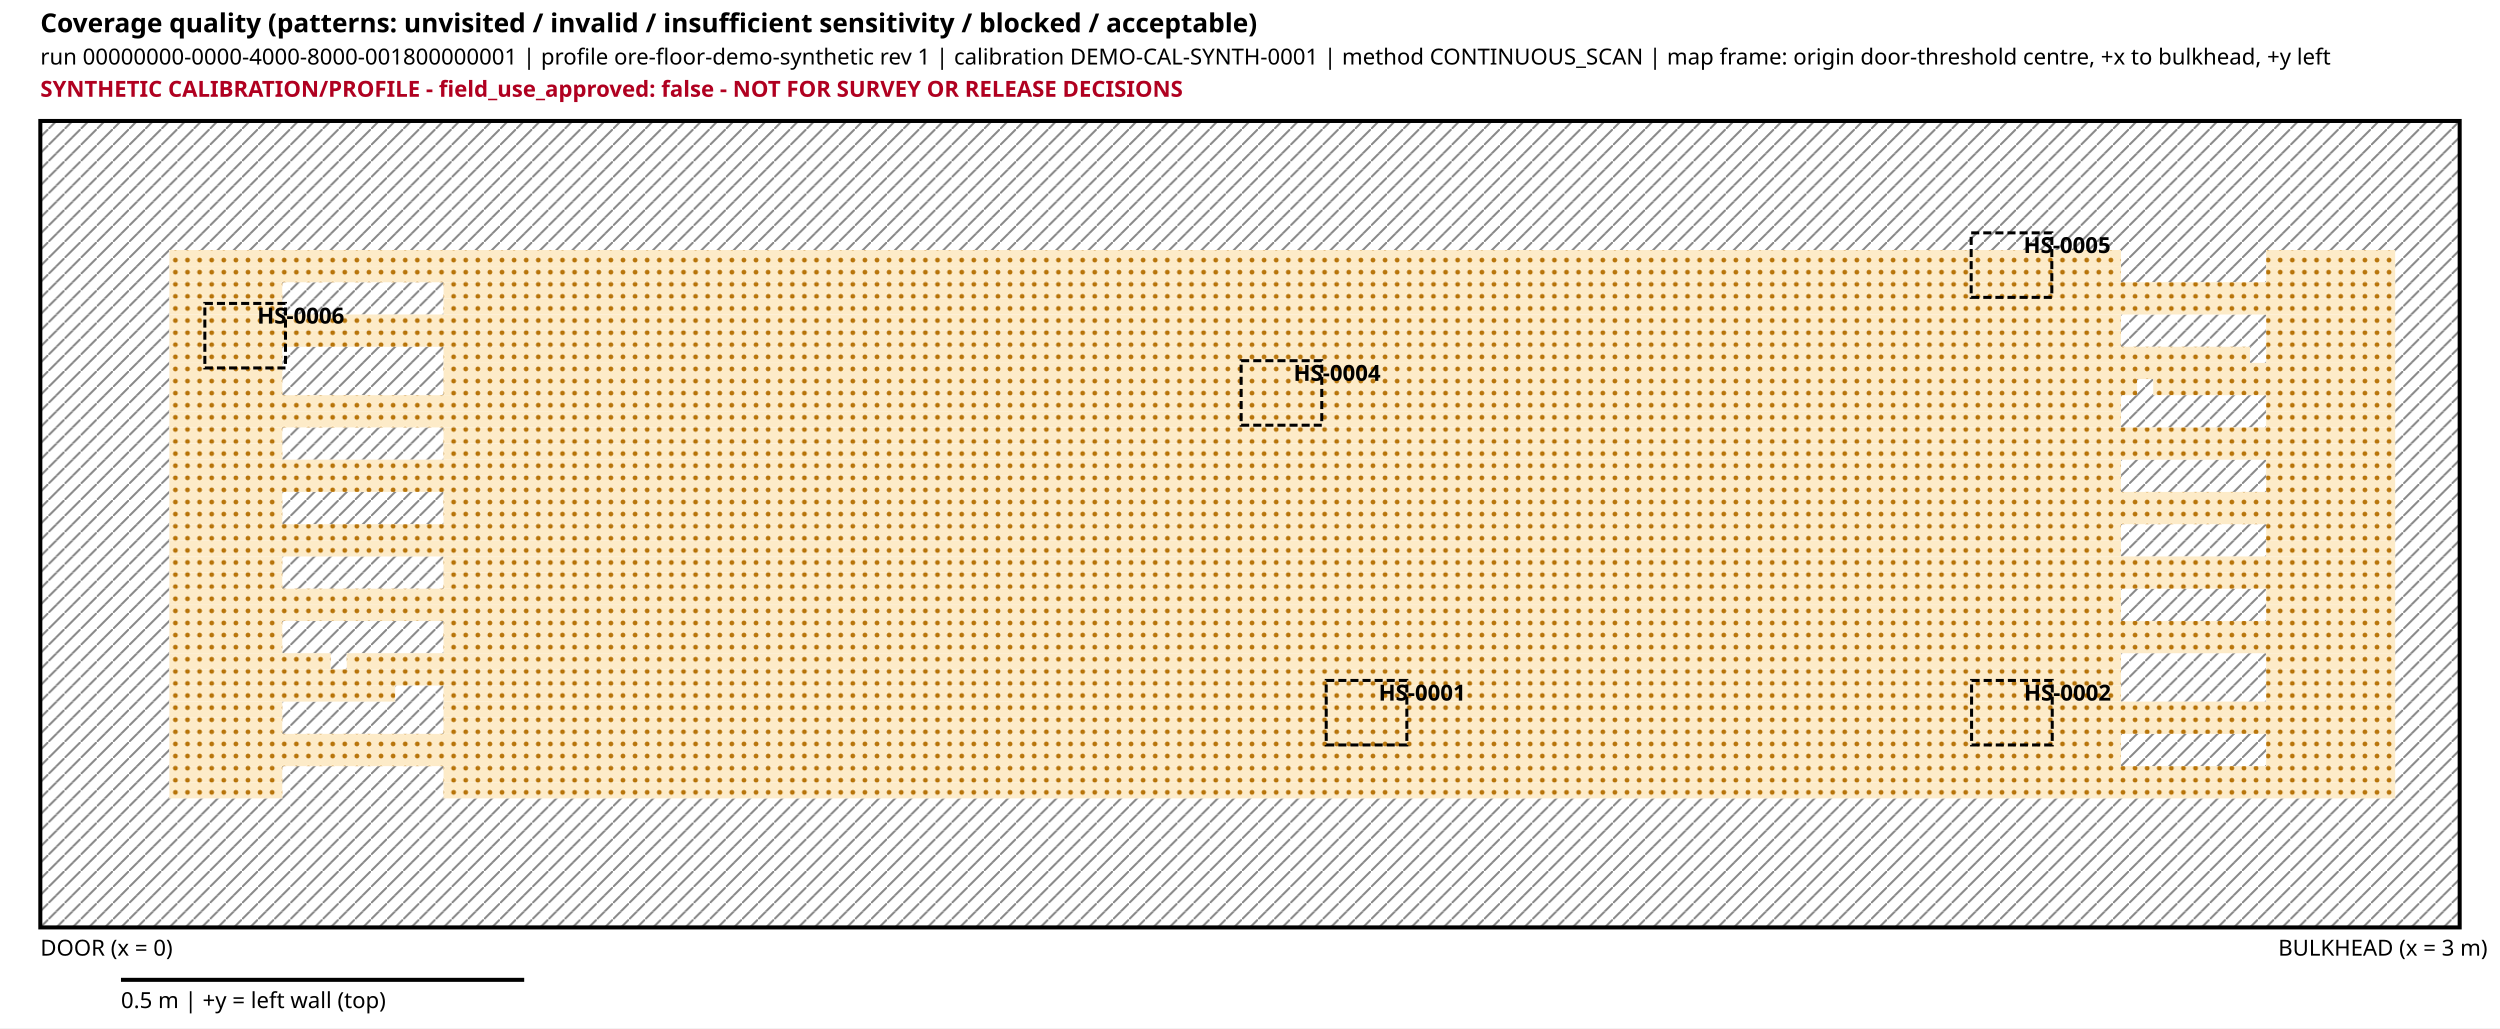
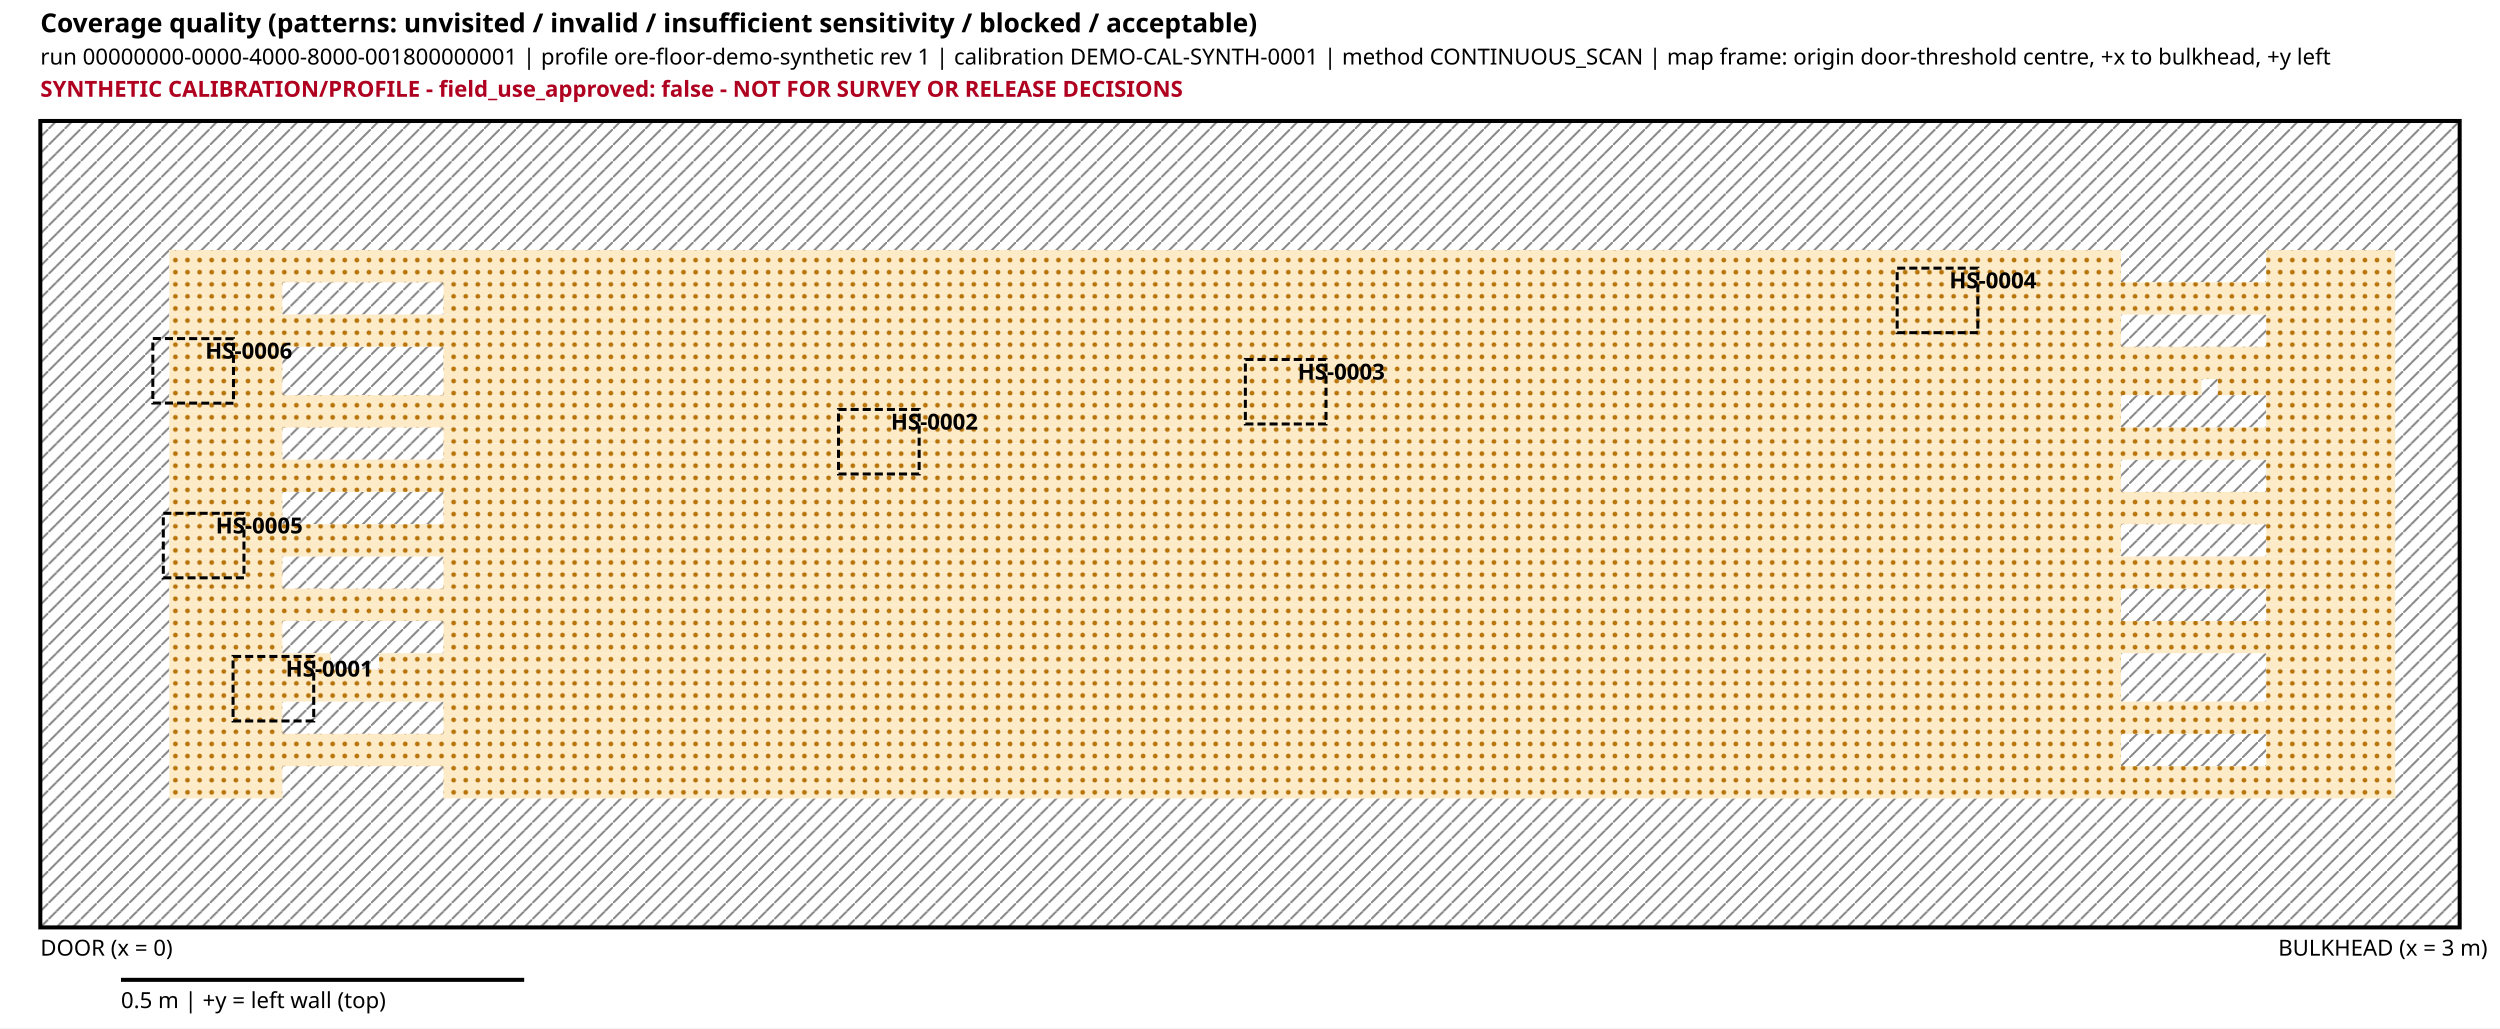
<svg xmlns="http://www.w3.org/2000/svg" width="1240" height="510" viewBox="0 0 1240 510" font-family="sans-serif" font-size="11">
  <defs>
    <pattern id="p-UNVISITED" width="8" height="8" patternUnits="userSpaceOnUse">
      <rect width="8" height="8" fill="#fff" />
      <path d="M0 8L8 0" stroke="#888" stroke-width="1" />
    </pattern>
    <pattern id="p-INVALID_DATA" width="8" height="8" patternUnits="userSpaceOnUse">
      <rect width="8" height="8" fill="#f6d5d5" />
      <path d="M0 0L8 8M0 8L8 0" stroke="#c83c3c" stroke-width="1" />
    </pattern>
    <pattern id="p-INSUFFICIENT_SENSITIVITY" width="6" height="6" patternUnits="userSpaceOnUse">
      <rect width="6" height="6" fill="#fdebc8" />
      <circle cx="3" cy="3" r="1.2" fill="#b9770e" />
    </pattern>
    <pattern id="p-BLOCKED" width="8" height="8" patternUnits="userSpaceOnUse">
      <rect width="8" height="8" fill="#e4dcf0" />
      <path d="M0 4H8" stroke="#785aa0" stroke-width="2" />
    </pattern>
    <pattern id="p-EXCLUDED" width="8" height="8" patternUnits="userSpaceOnUse">
      <rect width="8" height="8" fill="#5a5a5a" />
    </pattern>
    <pattern id="p-ACCEPTABLE" width="8" height="8" patternUnits="userSpaceOnUse">
      <rect width="8" height="8" fill="#2e8b57" />
    </pattern>
  </defs>
  <rect width="1240" height="510" fill="#fff" />
  <text x="20" y="16" font-size="13" font-weight="bold">Coverage quality (patterns: unvisited / invalid / insufficient sensitivity / blocked / acceptable)</text>
  <text x="20" y="32">run 00000000-0000-4000-8000-001800000001 | profile ore-floor-demo-synthetic rev 1 | calibration DEMO-CAL-SYNTH-0001 | method CONTINUOUS_SCAN | map frame: origin door-threshold centre, +x to bulkhead, +y left</text>
  <text x="20" y="48" fill="#b00020" font-weight="bold">SYNTHETIC CALIBRATION/PROFILE - field_use_approved: false - NOT FOR SURVEY OR RELEASE DECISIONS</text>
  <rect x="20.0" y="452.0" width="1200.0" height="8.0" fill="url(#p-UNVISITED)" />
  <rect x="20.0" y="444.0" width="1200.0" height="8.0" fill="url(#p-UNVISITED)" />
  <rect x="20.0" y="436.0" width="1200.0" height="8.0" fill="url(#p-UNVISITED)" />
  <rect x="20.0" y="428.0" width="1200.0" height="8.0" fill="url(#p-UNVISITED)" />
  <rect x="20.0" y="420.0" width="1200.0" height="8.0" fill="url(#p-UNVISITED)" />
  <rect x="20.0" y="412.0" width="1200.0" height="8.0" fill="url(#p-UNVISITED)" />
  <rect x="20.0" y="404.0" width="1200.0" height="8.0" fill="url(#p-UNVISITED)" />
  <rect x="20.0" y="396.0" width="1200.0" height="8.0" fill="url(#p-UNVISITED)" />
  <rect x="20.0" y="388.0" width="64.0" height="8.0" fill="url(#p-UNVISITED)" />
  <rect x="140.0" y="388.0" width="80.0" height="8.0" fill="url(#p-UNVISITED)" />
  <rect x="1188.0" y="388.0" width="32.0" height="8.0" fill="url(#p-UNVISITED)" />
  <rect x="20.0" y="380.0" width="64.0" height="8.0" fill="url(#p-UNVISITED)" />
  <rect x="140.0" y="380.0" width="80.0" height="8.0" fill="url(#p-UNVISITED)" />
  <rect x="1188.0" y="380.0" width="32.0" height="8.0" fill="url(#p-UNVISITED)" />
  <rect x="20.0" y="372.0" width="64.0" height="8.0" fill="url(#p-UNVISITED)" />
  <rect x="1052.0" y="372.0" width="72.0" height="8.0" fill="url(#p-UNVISITED)" />
  <rect x="1188.0" y="372.0" width="32.0" height="8.0" fill="url(#p-UNVISITED)" />
  <rect x="20.0" y="364.0" width="64.0" height="8.0" fill="url(#p-UNVISITED)" />
  <rect x="1052.0" y="364.0" width="72.0" height="8.0" fill="url(#p-UNVISITED)" />
  <rect x="1188.0" y="364.0" width="32.0" height="8.0" fill="url(#p-UNVISITED)" />
  <rect x="20.0" y="356.0" width="64.0" height="8.0" fill="url(#p-UNVISITED)" />
  <rect x="140.0" y="356.0" width="80.0" height="8.0" fill="url(#p-UNVISITED)" />
  <rect x="1188.0" y="356.0" width="32.0" height="8.0" fill="url(#p-UNVISITED)" />
  <rect x="20.0" y="348.0" width="64.0" height="8.0" fill="url(#p-UNVISITED)" />
  <rect x="140.0" y="348.0" width="80.0" height="8.0" fill="url(#p-UNVISITED)" />
  <rect x="1188.0" y="348.0" width="32.0" height="8.0" fill="url(#p-UNVISITED)" />
  <rect x="20.0" y="340.0" width="64.0" height="8.0" fill="url(#p-UNVISITED)" />
-   <rect x="196.0" y="340.0" width="24.0" height="8.0" fill="url(#p-UNVISITED)" />
  <rect x="1052.0" y="340.0" width="72.0" height="8.0" fill="url(#p-UNVISITED)" />
  <rect x="1188.0" y="340.0" width="32.0" height="8.0" fill="url(#p-UNVISITED)" />
  <rect x="20.0" y="332.0" width="64.0" height="8.0" fill="url(#p-UNVISITED)" />
  <rect x="1052.0" y="332.0" width="72.0" height="8.0" fill="url(#p-UNVISITED)" />
  <rect x="1188.0" y="332.0" width="32.0" height="8.0" fill="url(#p-UNVISITED)" />
  <rect x="20.0" y="324.0" width="64.0" height="8.0" fill="url(#p-UNVISITED)" />
-   <rect x="164.0" y="324.0" width="8.0" height="8.0" fill="url(#p-UNVISITED)" />
+   <rect x="164.0" y="324.0" width="24.0" height="8.0" fill="url(#p-UNVISITED)" />
  <rect x="1052.0" y="324.0" width="72.0" height="8.0" fill="url(#p-UNVISITED)" />
  <rect x="1188.0" y="324.0" width="32.0" height="8.0" fill="url(#p-UNVISITED)" />
  <rect x="20.0" y="316.0" width="64.0" height="8.0" fill="url(#p-UNVISITED)" />
  <rect x="140.0" y="316.0" width="80.0" height="8.0" fill="url(#p-UNVISITED)" />
  <rect x="1188.0" y="316.0" width="32.0" height="8.0" fill="url(#p-UNVISITED)" />
  <rect x="20.0" y="308.0" width="64.0" height="8.0" fill="url(#p-UNVISITED)" />
  <rect x="140.0" y="308.0" width="80.0" height="8.0" fill="url(#p-UNVISITED)" />
  <rect x="1188.0" y="308.0" width="32.0" height="8.0" fill="url(#p-UNVISITED)" />
  <rect x="20.0" y="300.0" width="64.0" height="8.0" fill="url(#p-UNVISITED)" />
  <rect x="1052.0" y="300.0" width="72.0" height="8.0" fill="url(#p-UNVISITED)" />
  <rect x="1188.0" y="300.0" width="32.0" height="8.0" fill="url(#p-UNVISITED)" />
  <rect x="20.0" y="292.0" width="64.0" height="8.0" fill="url(#p-UNVISITED)" />
  <rect x="1052.0" y="292.0" width="72.0" height="8.0" fill="url(#p-UNVISITED)" />
  <rect x="1188.0" y="292.0" width="32.0" height="8.0" fill="url(#p-UNVISITED)" />
  <rect x="20.0" y="284.0" width="64.0" height="8.0" fill="url(#p-UNVISITED)" />
  <rect x="140.0" y="284.0" width="80.0" height="8.0" fill="url(#p-UNVISITED)" />
  <rect x="1188.0" y="284.0" width="32.0" height="8.0" fill="url(#p-UNVISITED)" />
  <rect x="20.0" y="276.0" width="64.0" height="8.0" fill="url(#p-UNVISITED)" />
  <rect x="140.0" y="276.0" width="80.0" height="8.0" fill="url(#p-UNVISITED)" />
  <rect x="1188.0" y="276.0" width="32.0" height="8.0" fill="url(#p-UNVISITED)" />
  <rect x="20.0" y="268.0" width="64.0" height="8.0" fill="url(#p-UNVISITED)" />
  <rect x="1052.0" y="268.0" width="72.0" height="8.0" fill="url(#p-UNVISITED)" />
  <rect x="1188.0" y="268.0" width="32.0" height="8.0" fill="url(#p-UNVISITED)" />
  <rect x="20.0" y="260.0" width="64.0" height="8.0" fill="url(#p-UNVISITED)" />
  <rect x="1052.0" y="260.0" width="72.0" height="8.0" fill="url(#p-UNVISITED)" />
  <rect x="1188.0" y="260.0" width="32.0" height="8.0" fill="url(#p-UNVISITED)" />
  <rect x="20.0" y="252.0" width="64.0" height="8.0" fill="url(#p-UNVISITED)" />
  <rect x="140.0" y="252.0" width="80.0" height="8.0" fill="url(#p-UNVISITED)" />
  <rect x="1188.0" y="252.0" width="32.0" height="8.0" fill="url(#p-UNVISITED)" />
  <rect x="20.0" y="244.0" width="64.0" height="8.0" fill="url(#p-UNVISITED)" />
  <rect x="140.0" y="244.0" width="80.0" height="8.0" fill="url(#p-UNVISITED)" />
  <rect x="1188.0" y="244.0" width="32.0" height="8.0" fill="url(#p-UNVISITED)" />
  <rect x="20.0" y="236.0" width="64.0" height="8.0" fill="url(#p-UNVISITED)" />
  <rect x="1052.0" y="236.0" width="72.0" height="8.0" fill="url(#p-UNVISITED)" />
  <rect x="1188.0" y="236.0" width="32.0" height="8.0" fill="url(#p-UNVISITED)" />
  <rect x="20.0" y="228.0" width="64.0" height="8.0" fill="url(#p-UNVISITED)" />
  <rect x="1052.0" y="228.0" width="72.0" height="8.0" fill="url(#p-UNVISITED)" />
  <rect x="1188.0" y="228.0" width="32.0" height="8.0" fill="url(#p-UNVISITED)" />
  <rect x="20.0" y="220.0" width="64.0" height="8.0" fill="url(#p-UNVISITED)" />
  <rect x="140.0" y="220.0" width="80.0" height="8.0" fill="url(#p-UNVISITED)" />
  <rect x="1188.0" y="220.0" width="32.0" height="8.0" fill="url(#p-UNVISITED)" />
  <rect x="20.0" y="212.0" width="64.0" height="8.0" fill="url(#p-UNVISITED)" />
  <rect x="140.0" y="212.0" width="80.0" height="8.0" fill="url(#p-UNVISITED)" />
  <rect x="1188.0" y="212.0" width="32.0" height="8.0" fill="url(#p-UNVISITED)" />
  <rect x="20.0" y="204.0" width="64.0" height="8.0" fill="url(#p-UNVISITED)" />
  <rect x="1052.0" y="204.0" width="72.0" height="8.0" fill="url(#p-UNVISITED)" />
  <rect x="1188.0" y="204.0" width="32.0" height="8.0" fill="url(#p-UNVISITED)" />
  <rect x="20.0" y="196.0" width="64.0" height="8.0" fill="url(#p-UNVISITED)" />
  <rect x="1052.0" y="196.0" width="72.0" height="8.0" fill="url(#p-UNVISITED)" />
  <rect x="1188.0" y="196.0" width="32.0" height="8.0" fill="url(#p-UNVISITED)" />
  <rect x="20.0" y="188.0" width="64.0" height="8.0" fill="url(#p-UNVISITED)" />
  <rect x="140.0" y="188.0" width="80.0" height="8.0" fill="url(#p-UNVISITED)" />
-   <rect x="1060.0" y="188.0" width="8.0" height="8.0" fill="url(#p-UNVISITED)" />
+   <rect x="1092.0" y="188.0" width="8.0" height="8.0" fill="url(#p-UNVISITED)" />
  <rect x="1188.0" y="188.0" width="32.0" height="8.0" fill="url(#p-UNVISITED)" />
  <rect x="20.0" y="180.0" width="64.0" height="8.0" fill="url(#p-UNVISITED)" />
  <rect x="140.0" y="180.0" width="80.0" height="8.0" fill="url(#p-UNVISITED)" />
  <rect x="1188.0" y="180.0" width="32.0" height="8.0" fill="url(#p-UNVISITED)" />
  <rect x="20.0" y="172.0" width="64.0" height="8.0" fill="url(#p-UNVISITED)" />
  <rect x="140.0" y="172.0" width="80.0" height="8.0" fill="url(#p-UNVISITED)" />
-   <rect x="1116.0" y="172.0" width="8.0" height="8.0" fill="url(#p-UNVISITED)" />
  <rect x="1188.0" y="172.0" width="32.0" height="8.0" fill="url(#p-UNVISITED)" />
  <rect x="20.0" y="164.0" width="64.0" height="8.0" fill="url(#p-UNVISITED)" />
  <rect x="1052.0" y="164.0" width="72.0" height="8.0" fill="url(#p-UNVISITED)" />
  <rect x="1188.0" y="164.0" width="32.0" height="8.0" fill="url(#p-UNVISITED)" />
  <rect x="20.0" y="156.0" width="64.0" height="8.0" fill="url(#p-UNVISITED)" />
  <rect x="1052.0" y="156.0" width="72.0" height="8.0" fill="url(#p-UNVISITED)" />
  <rect x="1188.0" y="156.0" width="32.0" height="8.0" fill="url(#p-UNVISITED)" />
  <rect x="20.0" y="148.0" width="64.0" height="8.0" fill="url(#p-UNVISITED)" />
  <rect x="140.0" y="148.0" width="80.0" height="8.0" fill="url(#p-UNVISITED)" />
  <rect x="1188.0" y="148.0" width="32.0" height="8.0" fill="url(#p-UNVISITED)" />
  <rect x="20.0" y="140.0" width="64.0" height="8.0" fill="url(#p-UNVISITED)" />
  <rect x="140.0" y="140.0" width="80.0" height="8.0" fill="url(#p-UNVISITED)" />
  <rect x="1188.0" y="140.0" width="32.0" height="8.0" fill="url(#p-UNVISITED)" />
  <rect x="20.0" y="132.0" width="64.0" height="8.0" fill="url(#p-UNVISITED)" />
  <rect x="1052.0" y="132.0" width="72.0" height="8.0" fill="url(#p-UNVISITED)" />
  <rect x="1188.0" y="132.0" width="32.0" height="8.0" fill="url(#p-UNVISITED)" />
  <rect x="20.0" y="124.0" width="64.0" height="8.0" fill="url(#p-UNVISITED)" />
  <rect x="1052.0" y="124.0" width="72.0" height="8.0" fill="url(#p-UNVISITED)" />
  <rect x="1188.0" y="124.0" width="32.0" height="8.0" fill="url(#p-UNVISITED)" />
  <rect x="20.0" y="116.0" width="1200.0" height="8.0" fill="url(#p-UNVISITED)" />
  <rect x="20.0" y="108.0" width="1200.0" height="8.0" fill="url(#p-UNVISITED)" />
  <rect x="20.0" y="100.0" width="1200.0" height="8.0" fill="url(#p-UNVISITED)" />
  <rect x="20.0" y="92.0" width="1200.0" height="8.0" fill="url(#p-UNVISITED)" />
  <rect x="20.0" y="84.0" width="1200.0" height="8.0" fill="url(#p-UNVISITED)" />
  <rect x="20.0" y="76.0" width="1200.0" height="8.0" fill="url(#p-UNVISITED)" />
  <rect x="20.0" y="68.0" width="1200.0" height="8.0" fill="url(#p-UNVISITED)" />
  <rect x="20.0" y="60.0" width="1200.0" height="8.0" fill="url(#p-UNVISITED)" />
  <rect x="84.0" y="388.0" width="56.0" height="8.0" fill="url(#p-INSUFFICIENT_SENSITIVITY)" />
  <rect x="220.0" y="388.0" width="968.0" height="8.0" fill="url(#p-INSUFFICIENT_SENSITIVITY)" />
  <rect x="84.0" y="380.0" width="56.0" height="8.0" fill="url(#p-INSUFFICIENT_SENSITIVITY)" />
  <rect x="220.0" y="380.0" width="968.0" height="8.0" fill="url(#p-INSUFFICIENT_SENSITIVITY)" />
  <rect x="84.0" y="372.0" width="968.0" height="8.0" fill="url(#p-INSUFFICIENT_SENSITIVITY)" />
  <rect x="1124.0" y="372.0" width="64.0" height="8.0" fill="url(#p-INSUFFICIENT_SENSITIVITY)" />
  <rect x="84.0" y="364.0" width="968.0" height="8.0" fill="url(#p-INSUFFICIENT_SENSITIVITY)" />
  <rect x="1124.0" y="364.0" width="64.0" height="8.0" fill="url(#p-INSUFFICIENT_SENSITIVITY)" />
  <rect x="84.0" y="356.0" width="56.0" height="8.0" fill="url(#p-INSUFFICIENT_SENSITIVITY)" />
  <rect x="220.0" y="356.0" width="968.0" height="8.0" fill="url(#p-INSUFFICIENT_SENSITIVITY)" />
  <rect x="84.0" y="348.0" width="56.0" height="8.0" fill="url(#p-INSUFFICIENT_SENSITIVITY)" />
  <rect x="220.0" y="348.0" width="968.0" height="8.0" fill="url(#p-INSUFFICIENT_SENSITIVITY)" />
-   <rect x="84.0" y="340.0" width="112.0" height="8.0" fill="url(#p-INSUFFICIENT_SENSITIVITY)" />
-   <rect x="220.0" y="340.0" width="832.0" height="8.0" fill="url(#p-INSUFFICIENT_SENSITIVITY)" />
+   <rect x="84.0" y="340.0" width="968.0" height="8.0" fill="url(#p-INSUFFICIENT_SENSITIVITY)" />
  <rect x="1124.0" y="340.0" width="64.0" height="8.0" fill="url(#p-INSUFFICIENT_SENSITIVITY)" />
  <rect x="84.0" y="332.0" width="968.0" height="8.0" fill="url(#p-INSUFFICIENT_SENSITIVITY)" />
  <rect x="1124.0" y="332.0" width="64.0" height="8.0" fill="url(#p-INSUFFICIENT_SENSITIVITY)" />
  <rect x="84.0" y="324.0" width="80.0" height="8.0" fill="url(#p-INSUFFICIENT_SENSITIVITY)" />
-   <rect x="172.0" y="324.0" width="880.0" height="8.0" fill="url(#p-INSUFFICIENT_SENSITIVITY)" />
+   <rect x="188.0" y="324.0" width="864.0" height="8.0" fill="url(#p-INSUFFICIENT_SENSITIVITY)" />
  <rect x="1124.0" y="324.0" width="64.0" height="8.0" fill="url(#p-INSUFFICIENT_SENSITIVITY)" />
  <rect x="84.0" y="316.0" width="56.0" height="8.0" fill="url(#p-INSUFFICIENT_SENSITIVITY)" />
  <rect x="220.0" y="316.0" width="968.0" height="8.0" fill="url(#p-INSUFFICIENT_SENSITIVITY)" />
  <rect x="84.0" y="308.0" width="56.0" height="8.0" fill="url(#p-INSUFFICIENT_SENSITIVITY)" />
  <rect x="220.0" y="308.0" width="968.0" height="8.0" fill="url(#p-INSUFFICIENT_SENSITIVITY)" />
  <rect x="84.0" y="300.0" width="968.0" height="8.0" fill="url(#p-INSUFFICIENT_SENSITIVITY)" />
  <rect x="1124.0" y="300.0" width="64.0" height="8.0" fill="url(#p-INSUFFICIENT_SENSITIVITY)" />
  <rect x="84.0" y="292.0" width="968.0" height="8.0" fill="url(#p-INSUFFICIENT_SENSITIVITY)" />
  <rect x="1124.0" y="292.0" width="64.0" height="8.0" fill="url(#p-INSUFFICIENT_SENSITIVITY)" />
  <rect x="84.0" y="284.0" width="56.0" height="8.0" fill="url(#p-INSUFFICIENT_SENSITIVITY)" />
  <rect x="220.0" y="284.0" width="968.0" height="8.0" fill="url(#p-INSUFFICIENT_SENSITIVITY)" />
  <rect x="84.0" y="276.0" width="56.0" height="8.0" fill="url(#p-INSUFFICIENT_SENSITIVITY)" />
  <rect x="220.0" y="276.0" width="968.0" height="8.0" fill="url(#p-INSUFFICIENT_SENSITIVITY)" />
  <rect x="84.0" y="268.0" width="968.0" height="8.0" fill="url(#p-INSUFFICIENT_SENSITIVITY)" />
  <rect x="1124.0" y="268.0" width="64.0" height="8.0" fill="url(#p-INSUFFICIENT_SENSITIVITY)" />
  <rect x="84.0" y="260.0" width="968.0" height="8.0" fill="url(#p-INSUFFICIENT_SENSITIVITY)" />
  <rect x="1124.0" y="260.0" width="64.0" height="8.0" fill="url(#p-INSUFFICIENT_SENSITIVITY)" />
  <rect x="84.0" y="252.0" width="56.0" height="8.0" fill="url(#p-INSUFFICIENT_SENSITIVITY)" />
  <rect x="220.0" y="252.0" width="968.0" height="8.0" fill="url(#p-INSUFFICIENT_SENSITIVITY)" />
  <rect x="84.0" y="244.0" width="56.0" height="8.0" fill="url(#p-INSUFFICIENT_SENSITIVITY)" />
  <rect x="220.0" y="244.0" width="968.0" height="8.0" fill="url(#p-INSUFFICIENT_SENSITIVITY)" />
  <rect x="84.0" y="236.0" width="968.0" height="8.0" fill="url(#p-INSUFFICIENT_SENSITIVITY)" />
  <rect x="1124.0" y="236.0" width="64.0" height="8.0" fill="url(#p-INSUFFICIENT_SENSITIVITY)" />
  <rect x="84.0" y="228.0" width="968.0" height="8.0" fill="url(#p-INSUFFICIENT_SENSITIVITY)" />
  <rect x="1124.0" y="228.0" width="64.0" height="8.0" fill="url(#p-INSUFFICIENT_SENSITIVITY)" />
  <rect x="84.0" y="220.0" width="56.0" height="8.0" fill="url(#p-INSUFFICIENT_SENSITIVITY)" />
  <rect x="220.0" y="220.0" width="968.0" height="8.0" fill="url(#p-INSUFFICIENT_SENSITIVITY)" />
  <rect x="84.0" y="212.0" width="56.0" height="8.0" fill="url(#p-INSUFFICIENT_SENSITIVITY)" />
  <rect x="220.0" y="212.0" width="968.0" height="8.0" fill="url(#p-INSUFFICIENT_SENSITIVITY)" />
  <rect x="84.0" y="204.0" width="968.0" height="8.0" fill="url(#p-INSUFFICIENT_SENSITIVITY)" />
  <rect x="1124.0" y="204.0" width="64.0" height="8.0" fill="url(#p-INSUFFICIENT_SENSITIVITY)" />
  <rect x="84.0" y="196.0" width="968.0" height="8.0" fill="url(#p-INSUFFICIENT_SENSITIVITY)" />
  <rect x="1124.0" y="196.0" width="64.0" height="8.0" fill="url(#p-INSUFFICIENT_SENSITIVITY)" />
  <rect x="84.0" y="188.0" width="56.0" height="8.0" fill="url(#p-INSUFFICIENT_SENSITIVITY)" />
-   <rect x="220.0" y="188.0" width="840.0" height="8.0" fill="url(#p-INSUFFICIENT_SENSITIVITY)" />
-   <rect x="1068.0" y="188.0" width="120.0" height="8.0" fill="url(#p-INSUFFICIENT_SENSITIVITY)" />
+   <rect x="220.0" y="188.0" width="872.0" height="8.0" fill="url(#p-INSUFFICIENT_SENSITIVITY)" />
+   <rect x="1100.0" y="188.0" width="88.0" height="8.0" fill="url(#p-INSUFFICIENT_SENSITIVITY)" />
  <rect x="84.0" y="180.0" width="56.0" height="8.0" fill="url(#p-INSUFFICIENT_SENSITIVITY)" />
  <rect x="220.0" y="180.0" width="968.0" height="8.0" fill="url(#p-INSUFFICIENT_SENSITIVITY)" />
  <rect x="84.0" y="172.0" width="56.0" height="8.0" fill="url(#p-INSUFFICIENT_SENSITIVITY)" />
-   <rect x="220.0" y="172.0" width="896.0" height="8.0" fill="url(#p-INSUFFICIENT_SENSITIVITY)" />
-   <rect x="1124.0" y="172.0" width="64.0" height="8.0" fill="url(#p-INSUFFICIENT_SENSITIVITY)" />
+   <rect x="220.0" y="172.0" width="968.0" height="8.0" fill="url(#p-INSUFFICIENT_SENSITIVITY)" />
  <rect x="84.0" y="164.0" width="968.0" height="8.0" fill="url(#p-INSUFFICIENT_SENSITIVITY)" />
  <rect x="1124.0" y="164.0" width="64.0" height="8.0" fill="url(#p-INSUFFICIENT_SENSITIVITY)" />
  <rect x="84.0" y="156.0" width="968.0" height="8.0" fill="url(#p-INSUFFICIENT_SENSITIVITY)" />
  <rect x="1124.0" y="156.0" width="64.0" height="8.0" fill="url(#p-INSUFFICIENT_SENSITIVITY)" />
  <rect x="84.0" y="148.0" width="56.0" height="8.0" fill="url(#p-INSUFFICIENT_SENSITIVITY)" />
  <rect x="220.0" y="148.0" width="968.0" height="8.0" fill="url(#p-INSUFFICIENT_SENSITIVITY)" />
  <rect x="84.0" y="140.0" width="56.0" height="8.0" fill="url(#p-INSUFFICIENT_SENSITIVITY)" />
  <rect x="220.0" y="140.0" width="968.0" height="8.0" fill="url(#p-INSUFFICIENT_SENSITIVITY)" />
  <rect x="84.0" y="132.0" width="968.0" height="8.0" fill="url(#p-INSUFFICIENT_SENSITIVITY)" />
  <rect x="1124.0" y="132.0" width="64.0" height="8.0" fill="url(#p-INSUFFICIENT_SENSITIVITY)" />
  <rect x="84.0" y="124.0" width="968.0" height="8.0" fill="url(#p-INSUFFICIENT_SENSITIVITY)" />
  <rect x="1124.0" y="124.0" width="64.0" height="8.0" fill="url(#p-INSUFFICIENT_SENSITIVITY)" />
  <rect x="20.0" y="60.0" width="1200.0" height="400.0" fill="none" stroke="#000" stroke-width="2" />
  <text x="20.0" y="474.0">DOOR (x = 0)</text>
  <text x="1130.0" y="474.0">BULKHEAD (x = 3 m)</text>
  <line x1="60.0" y1="486.0" x2="260.0" y2="486.0" stroke="#000" stroke-width="2" />
  <text x="60.0" y="500.0">0.5 m | +y = left wall (top)</text>
-   <polygon points="657.8,369.5 697.8,369.5 697.8,337.5 657.8,337.5" fill="none" stroke="#000" stroke-width="1.5" stroke-dasharray="4 2" />
-   <text x="683.8" y="347.5" font-weight="bold">HS-0001</text>
-   <polygon points="977.9,369.5 1017.9,369.5 1017.9,337.5 977.9,337.5" fill="none" stroke="#000" stroke-width="1.5" stroke-dasharray="4 2" />
-   <text x="1003.9" y="347.5" font-weight="bold">HS-0002</text>
-   <polygon points="655.6,178.9 615.6,178.9 615.6,210.9 655.6,210.9" fill="none" stroke="#000" stroke-width="1.5" stroke-dasharray="4 2" />
-   <text x="641.6" y="188.9" font-weight="bold">HS-0004</text>
-   <polygon points="1017.7,115.5 977.7,115.5 977.7,147.5 1017.7,147.5" fill="none" stroke="#000" stroke-width="1.5" stroke-dasharray="4 2" />
-   <text x="1003.7" y="125.5" font-weight="bold">HS-0005</text>
-   <polygon points="141.6,150.5 101.6,150.5 101.6,182.5 141.6,182.5" fill="none" stroke="#000" stroke-width="1.5" stroke-dasharray="4 2" />
-   <text x="127.6" y="160.5" font-weight="bold">HS-0006</text>
+   <polygon points="155.6,325.6 115.6,325.6 115.6,357.6 155.6,357.6" fill="none" stroke="#000" stroke-width="1.5" stroke-dasharray="4 2" />
+   <text x="141.7" y="335.6" font-weight="bold">HS-0001</text>
+   <polygon points="415.9,235.1 455.9,235.1 455.9,203.1 415.9,203.1" fill="none" stroke="#000" stroke-width="1.5" stroke-dasharray="4 2" />
+   <text x="441.9" y="213.1" font-weight="bold">HS-0002</text>
+   <polygon points="657.7,178.3 617.7,178.3 617.7,210.3 657.7,210.3" fill="none" stroke="#000" stroke-width="1.5" stroke-dasharray="4 2" />
+   <text x="643.7" y="188.3" font-weight="bold">HS-0003</text>
+   <polygon points="941.0,165.0 981.0,165.0 981.0,133.0 941.0,133.0" fill="none" stroke="#000" stroke-width="1.5" stroke-dasharray="4 2" />
+   <text x="966.9" y="143.0" font-weight="bold">HS-0004</text>
+   <polygon points="121.0,254.6 81.0,254.6 81.0,286.6 121.0,286.6" fill="none" stroke="#000" stroke-width="1.5" stroke-dasharray="4 2" />
+   <text x="107.0" y="264.6" font-weight="bold">HS-0005</text>
+   <polygon points="115.8,168.0 75.8,167.9 75.8,199.9 115.8,200.0" fill="none" stroke="#000" stroke-width="1.5" stroke-dasharray="4 2" />
+   <text x="101.8" y="177.9" font-weight="bold">HS-0006</text>
</svg>
